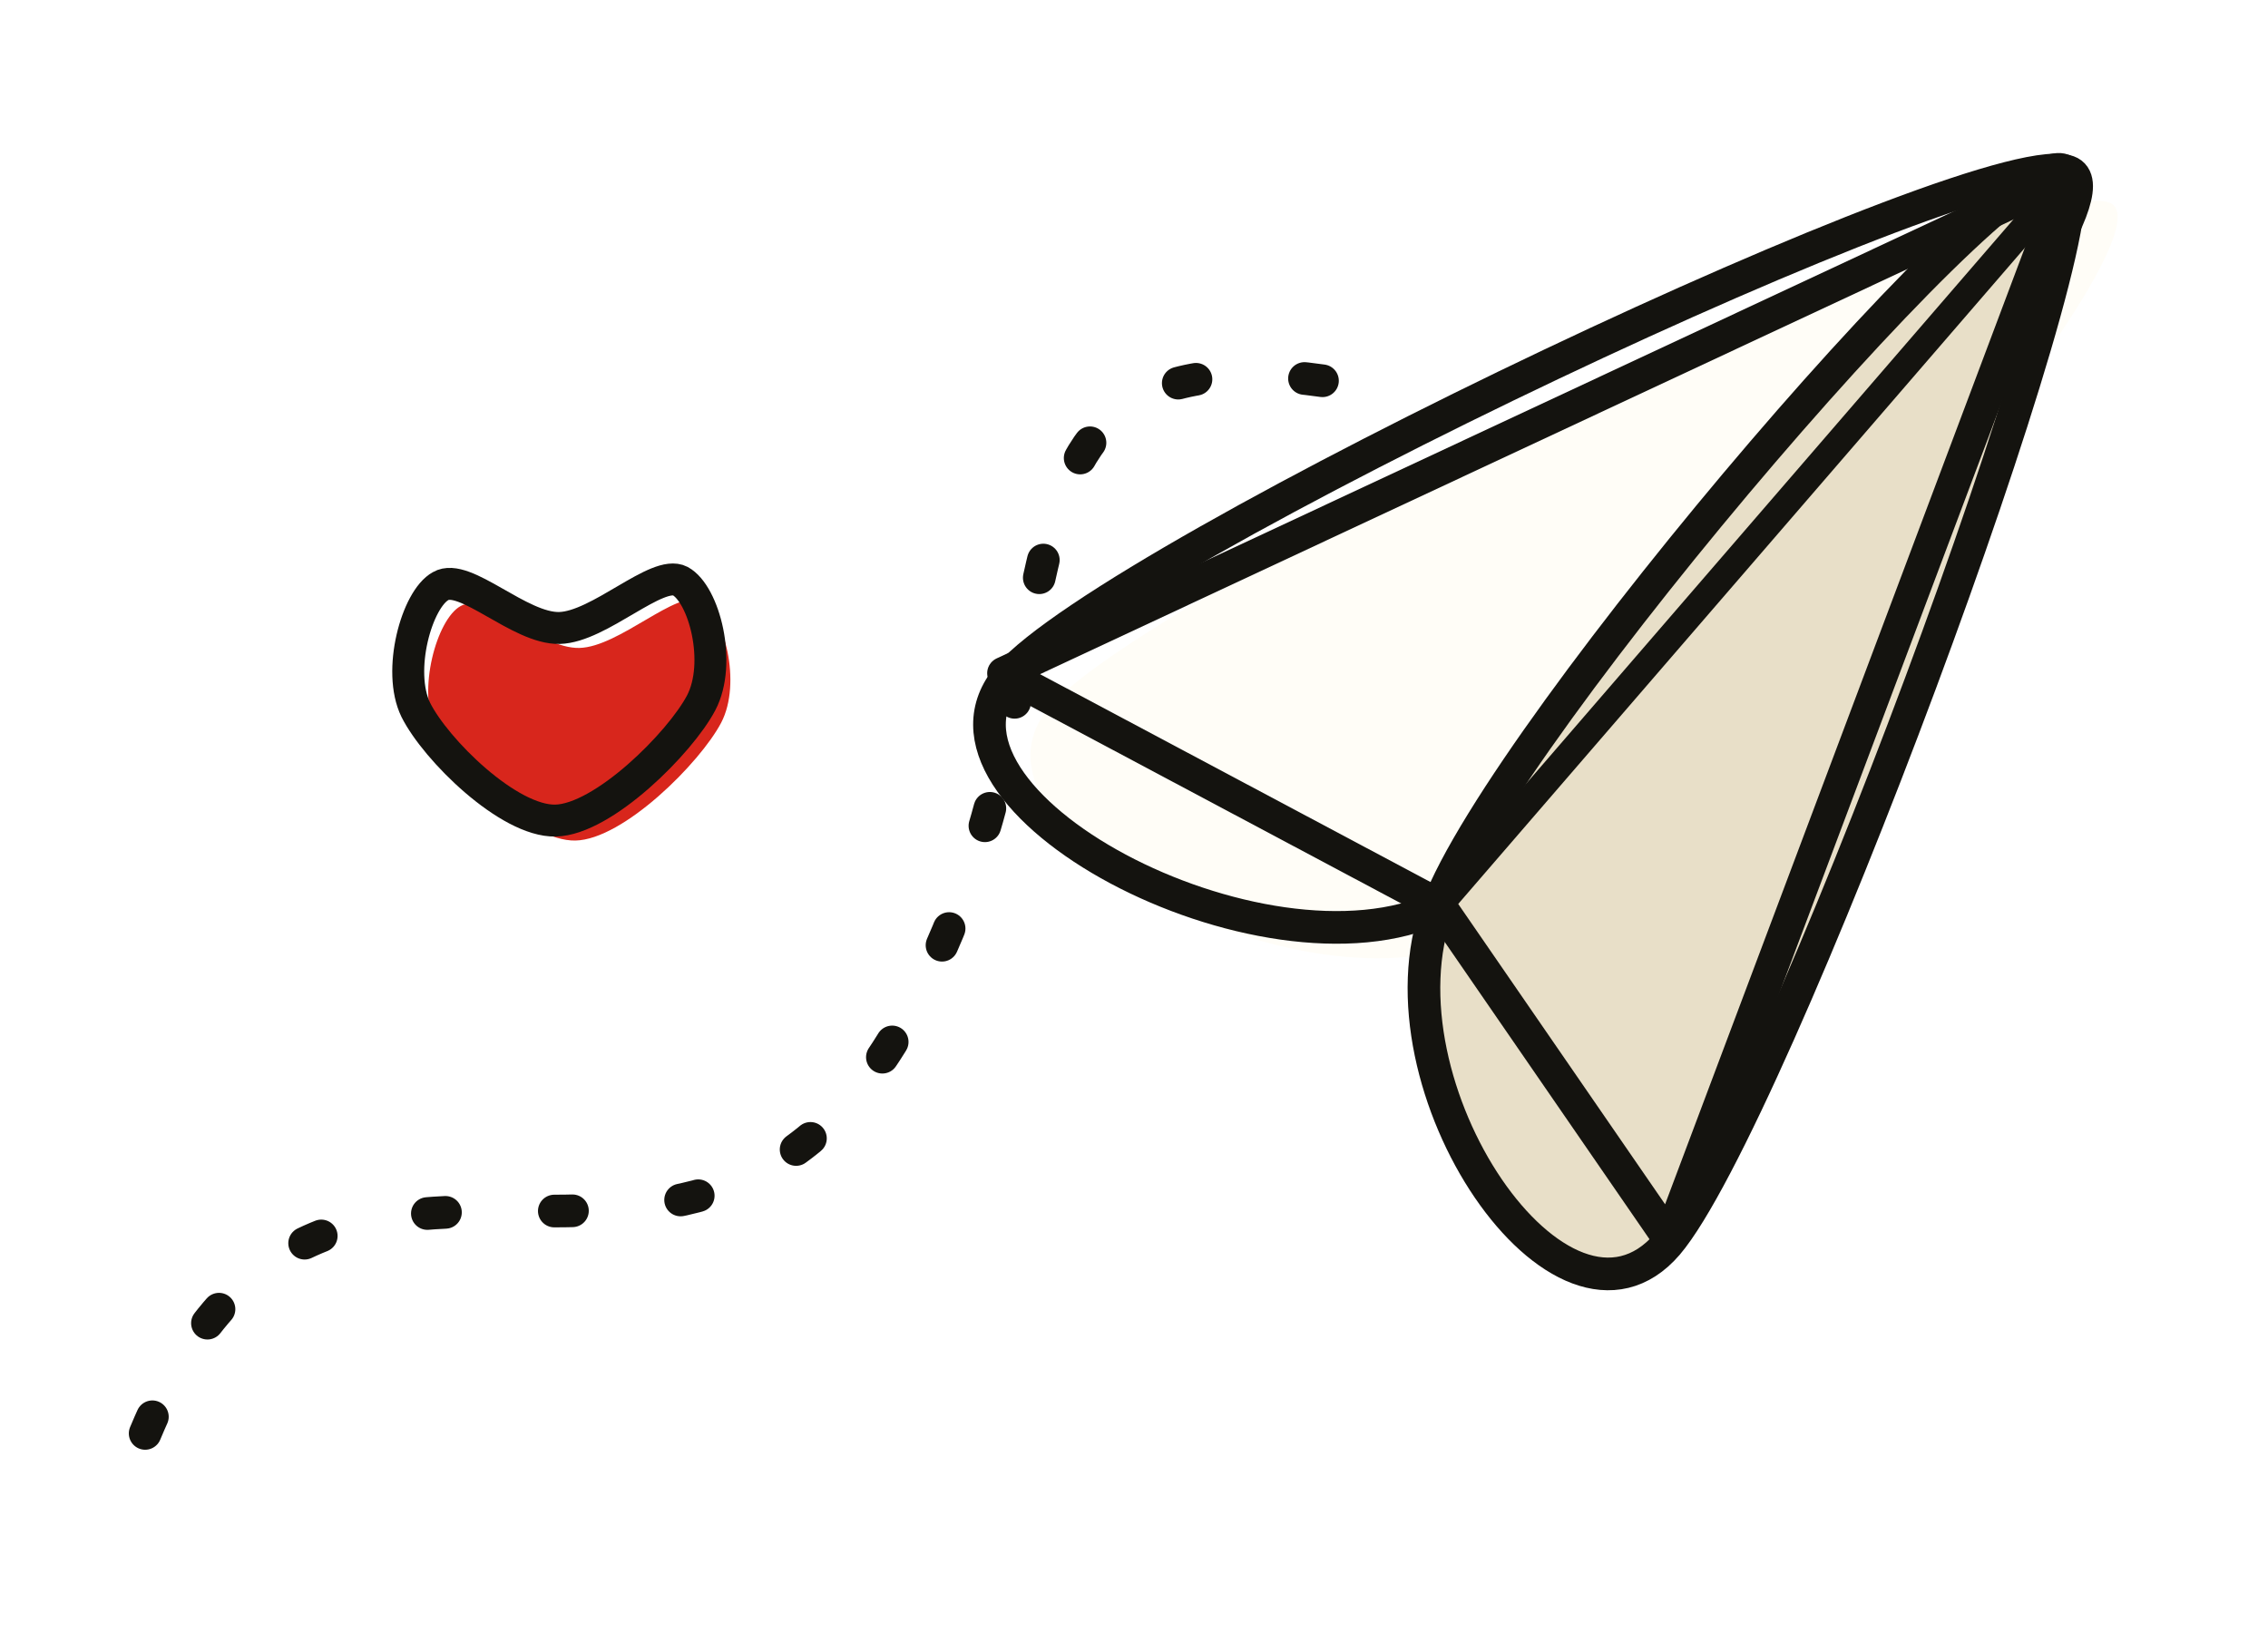
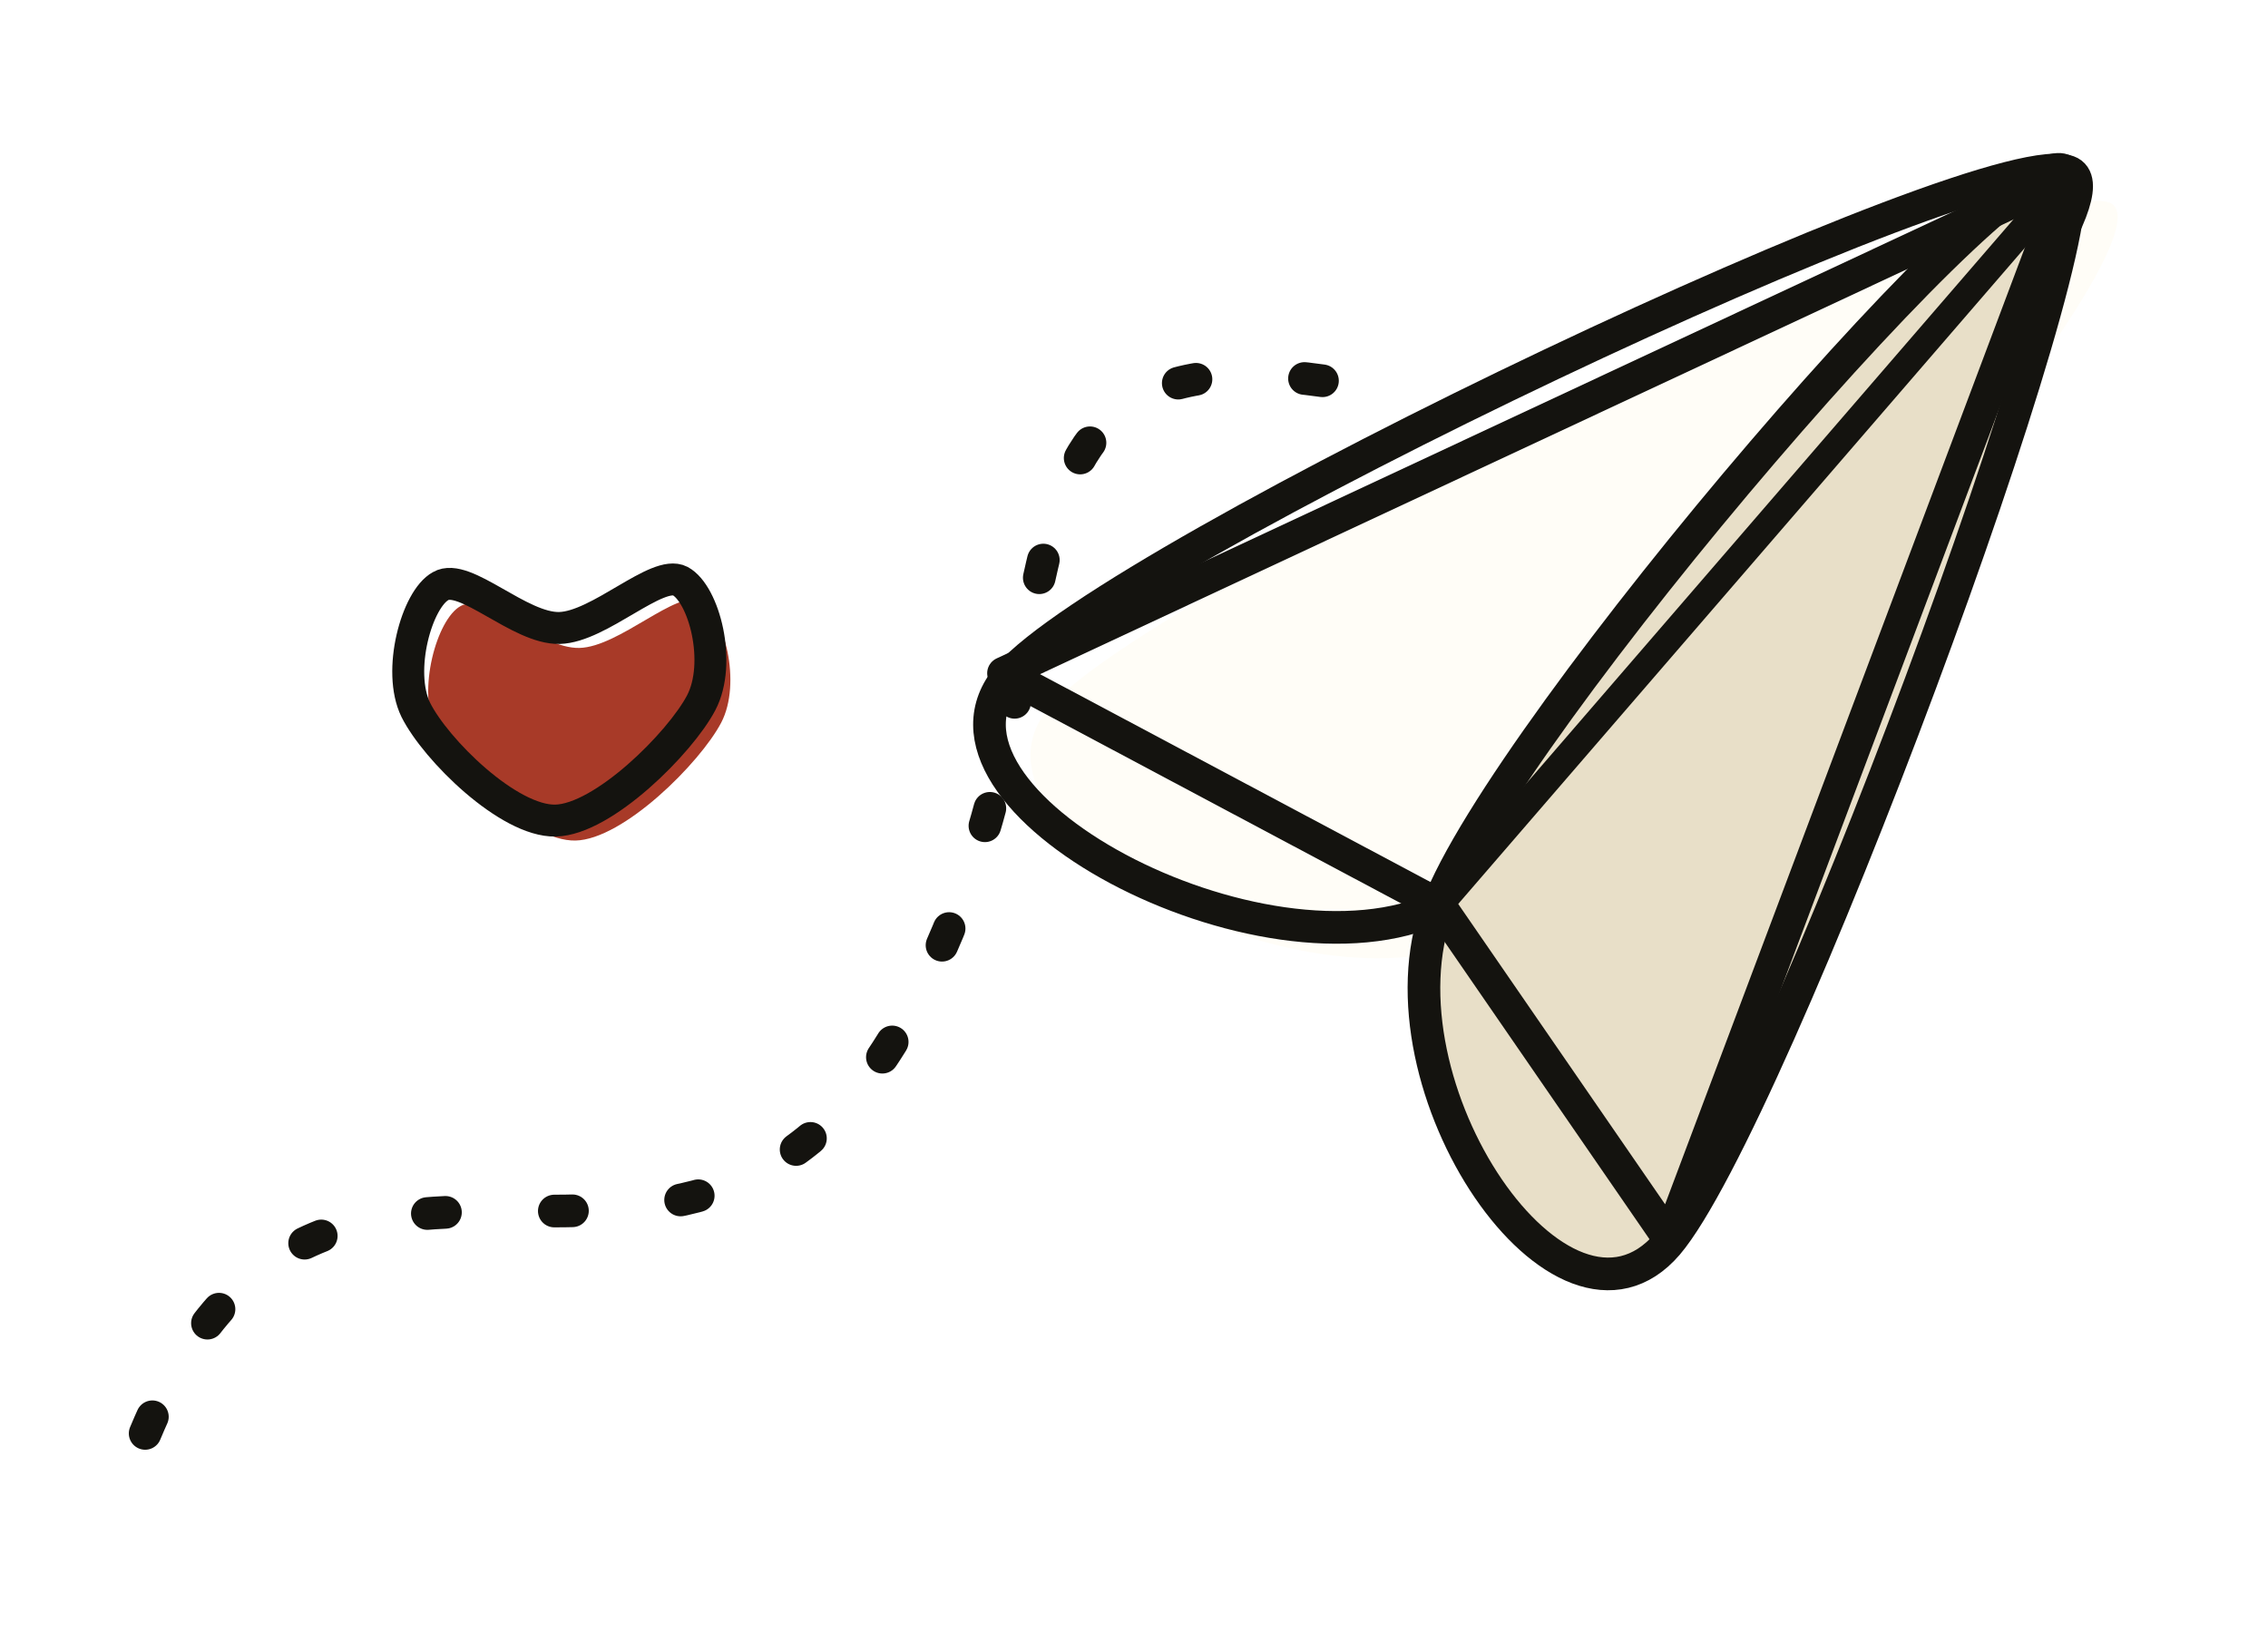
<svg xmlns="http://www.w3.org/2000/svg" width="250" height="180" viewBox="0 0 250 180">
  <path d="M16,158 C36,110 76,156 100,112 C122,72 104,36 146,42" fill="none" stroke="#14130F" stroke-width="3.6" stroke-linecap="round" stroke-linejoin="round" stroke-dasharray="2 12" />
  <g transform="rotate(-8 170 80)">
    <path d="M236.1,27.7 C228.8,22.4 125.8,54.7 112.5,66.4 C99.1,78.2 135.4,104.6 156.0,98.2 C176.6,91.7 243.3,33.0 236.1,27.7 Z" fill="#FFFDF7" transform="translate(4,4)" />
    <path d="M236.1,27.7 C228.8,22.4 125.8,54.7 112.5,66.4 C99.1,78.2 135.4,104.6 156.0,98.2 C176.6,91.7 243.3,33.0 236.1,27.7 Z" fill="none" stroke="#14130F" stroke-width="3.6" stroke-linecap="round" stroke-linejoin="round" />
    <path d="M235.7,27.7 C232.4,21.0 165.8,79.7 155.8,98.2 C145.8,116.7 162.4,150.2 175.7,138.5 C189.0,126.7 239.0,34.4 235.7,27.7 Z" fill="#E8DFC8" transform="translate(0,0)" />
    <path d="M235.7,27.7 C232.4,21.0 165.8,79.7 155.8,98.2 C145.8,116.7 162.4,150.2 175.7,138.5 C189.0,126.7 239.0,34.4 235.7,27.7 Z" fill="none" stroke="#14130F" stroke-width="3.6" stroke-linecap="round" stroke-linejoin="round" />
    <path d="M236,28 L112,66 L156,98 L176,138 Z" fill="none" stroke="#14130F" stroke-width="3.6" stroke-linecap="round" stroke-linejoin="round" />
    <path d="M156,98 L236,28" fill="none" stroke="#14130F" stroke-width="3" stroke-linecap="round" stroke-linejoin="round" />
  </g>
  <g transform="translate(62,80) scale(1.1)">
-     <path d="M-0.7,9.5 C-5.4,9.6 -12.7,2.4 -14.7,-1.6 C-16.6,-5.5 -14.6,-12.7 -12.2,-14.0 C-9.8,-15.4 -4.3,-9.7 -0.3,-9.8 C3.7,-9.9 9.5,-15.7 11.8,-14.5 C14.2,-13.2 16.0,-6.3 13.9,-2.3 C11.8,1.7 4.1,9.4 -0.7,9.5 Z" fill="#D8261C" transform="translate(2,2)" />
+     <path d="M-0.7,9.5 C-5.4,9.6 -12.7,2.4 -14.7,-1.6 C-16.6,-5.5 -14.6,-12.7 -12.2,-14.0 C-9.8,-15.4 -4.3,-9.7 -0.3,-9.8 C3.7,-9.9 9.5,-15.7 11.8,-14.5 C14.2,-13.2 16.0,-6.3 13.9,-2.3 C11.8,1.7 4.1,9.4 -0.7,9.5 Z" fill="#A83A28" transform="translate(2,2)" />
    <path d="M-0.7,9.5 C-5.4,9.6 -12.7,2.4 -14.7,-1.6 C-16.6,-5.5 -14.6,-12.7 -12.2,-14.0 C-9.8,-15.4 -4.3,-9.7 -0.3,-9.8 C3.7,-9.9 9.5,-15.7 11.8,-14.5 C14.2,-13.2 16.0,-6.3 13.9,-2.3 C11.8,1.7 4.1,9.4 -0.7,9.5 Z" fill="none" stroke="#14130F" stroke-width="3.2" stroke-linecap="round" stroke-linejoin="round" />
  </g>
</svg>
